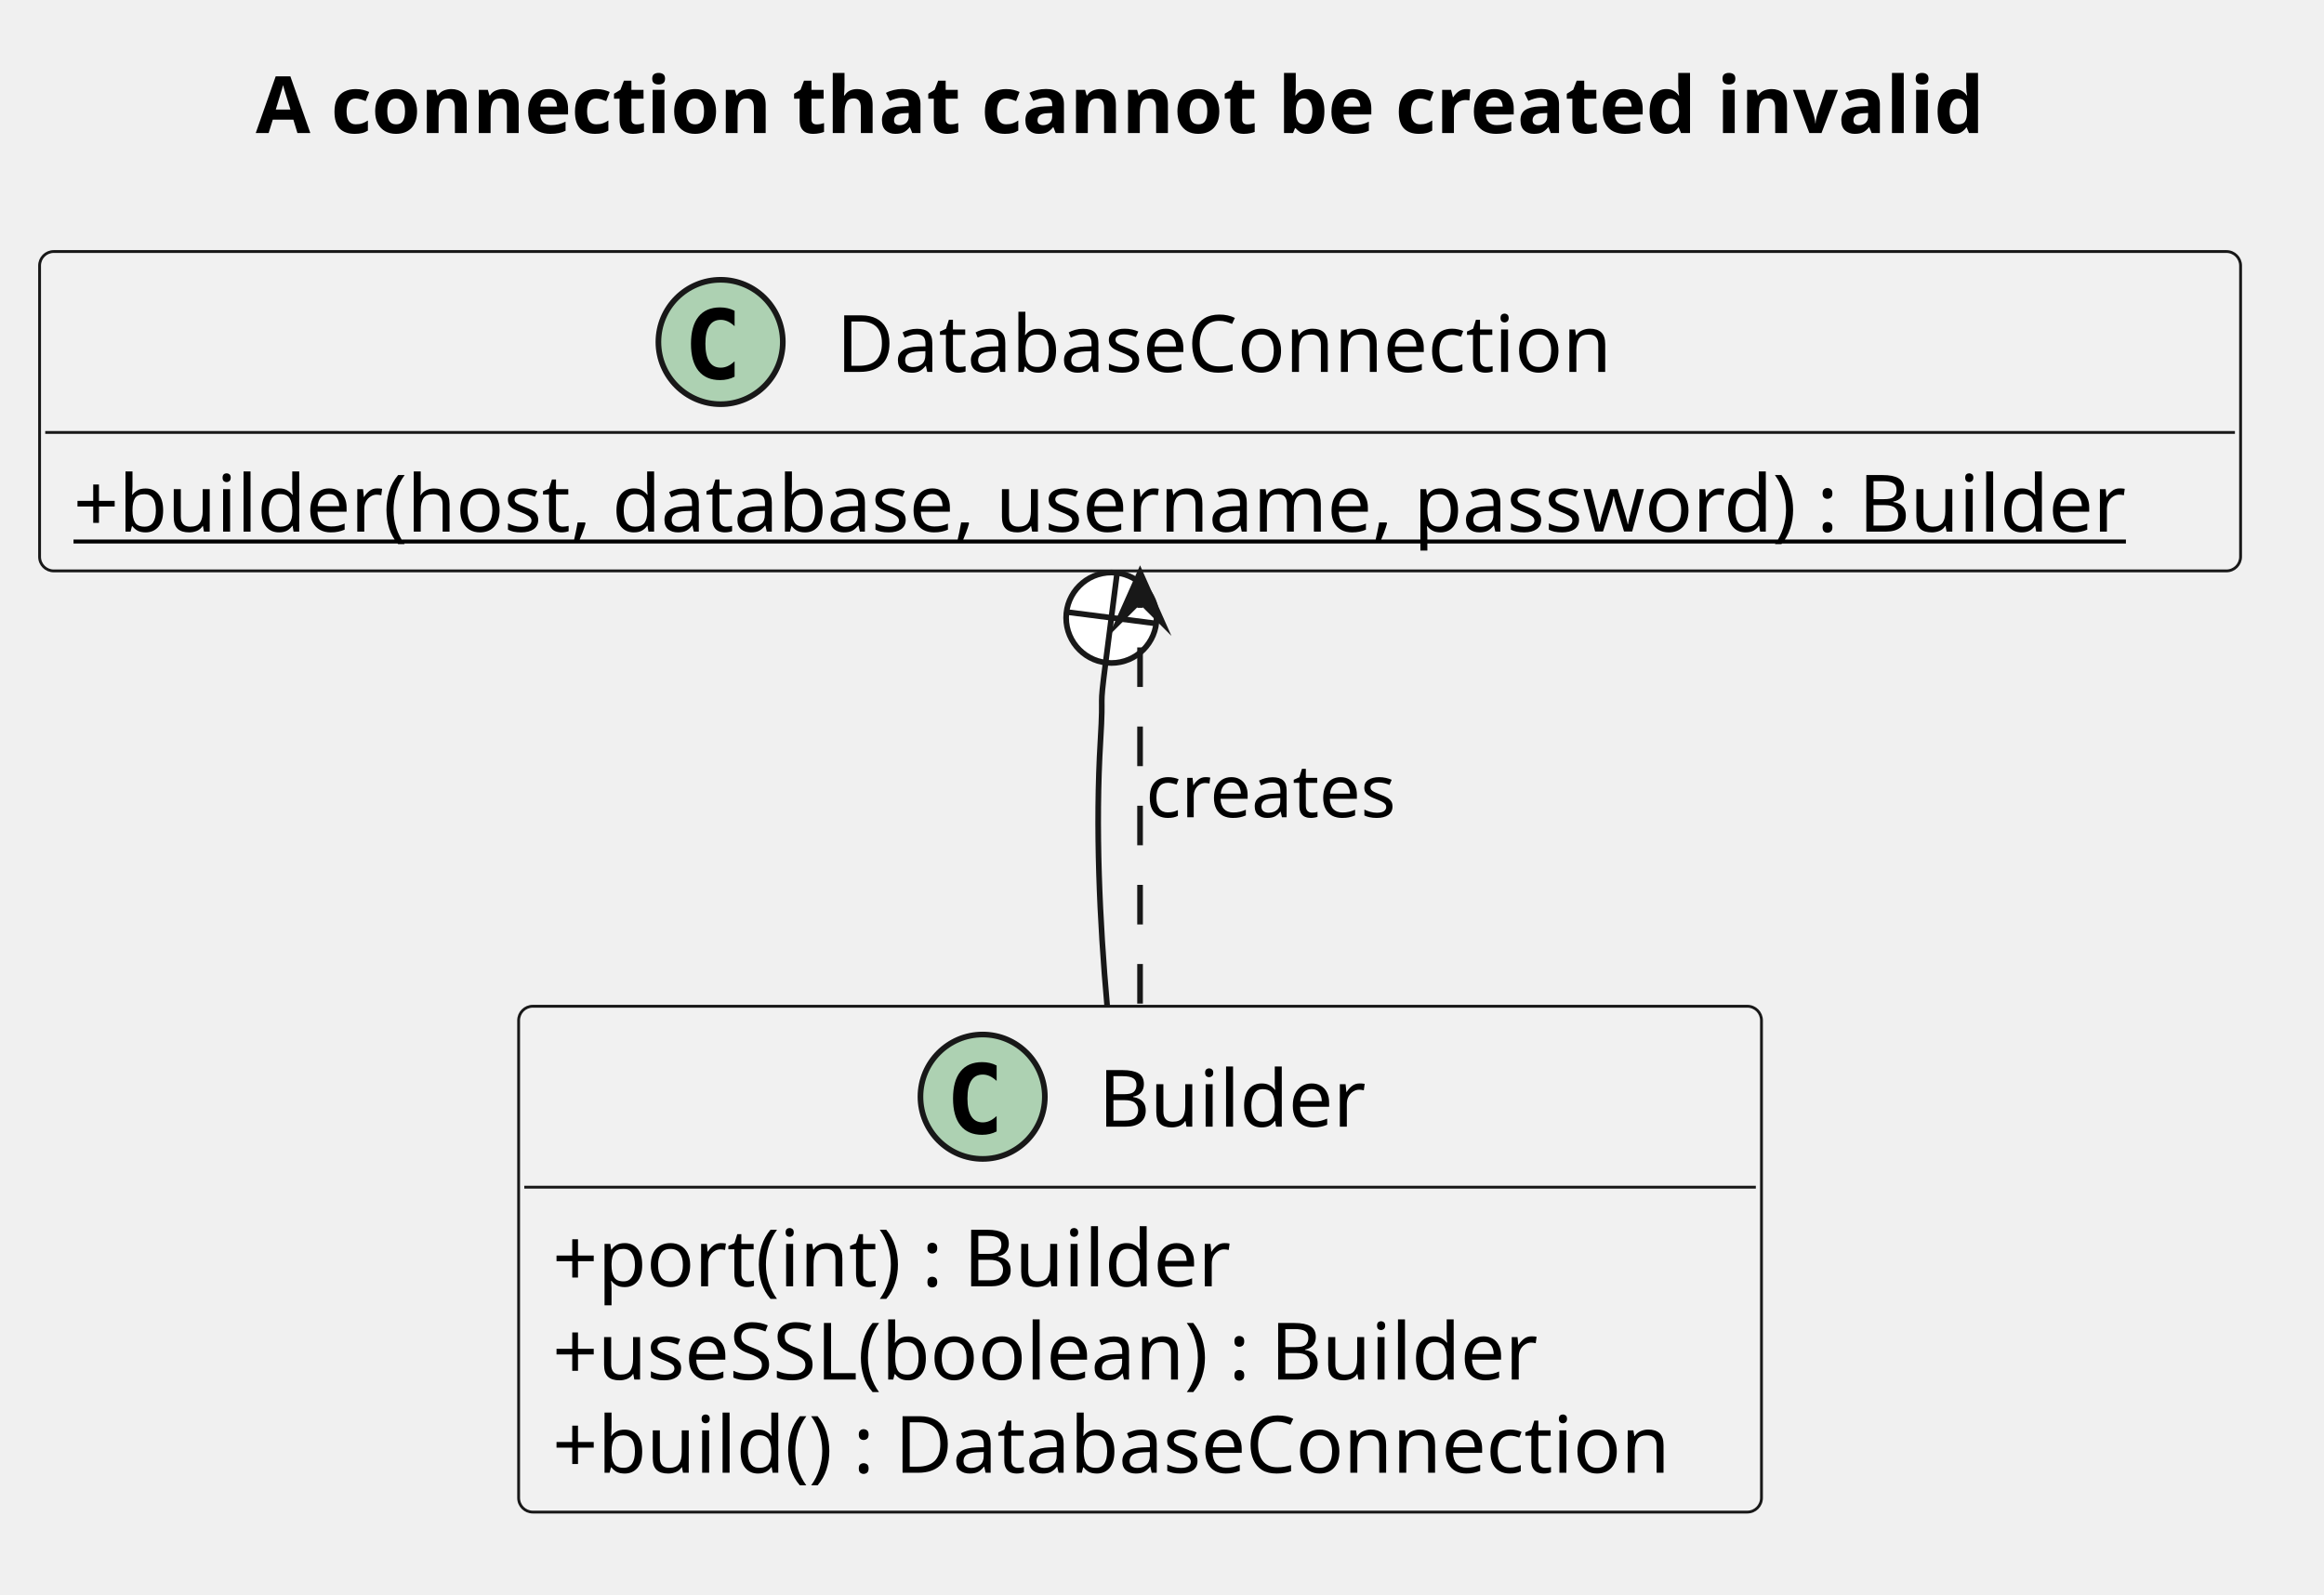
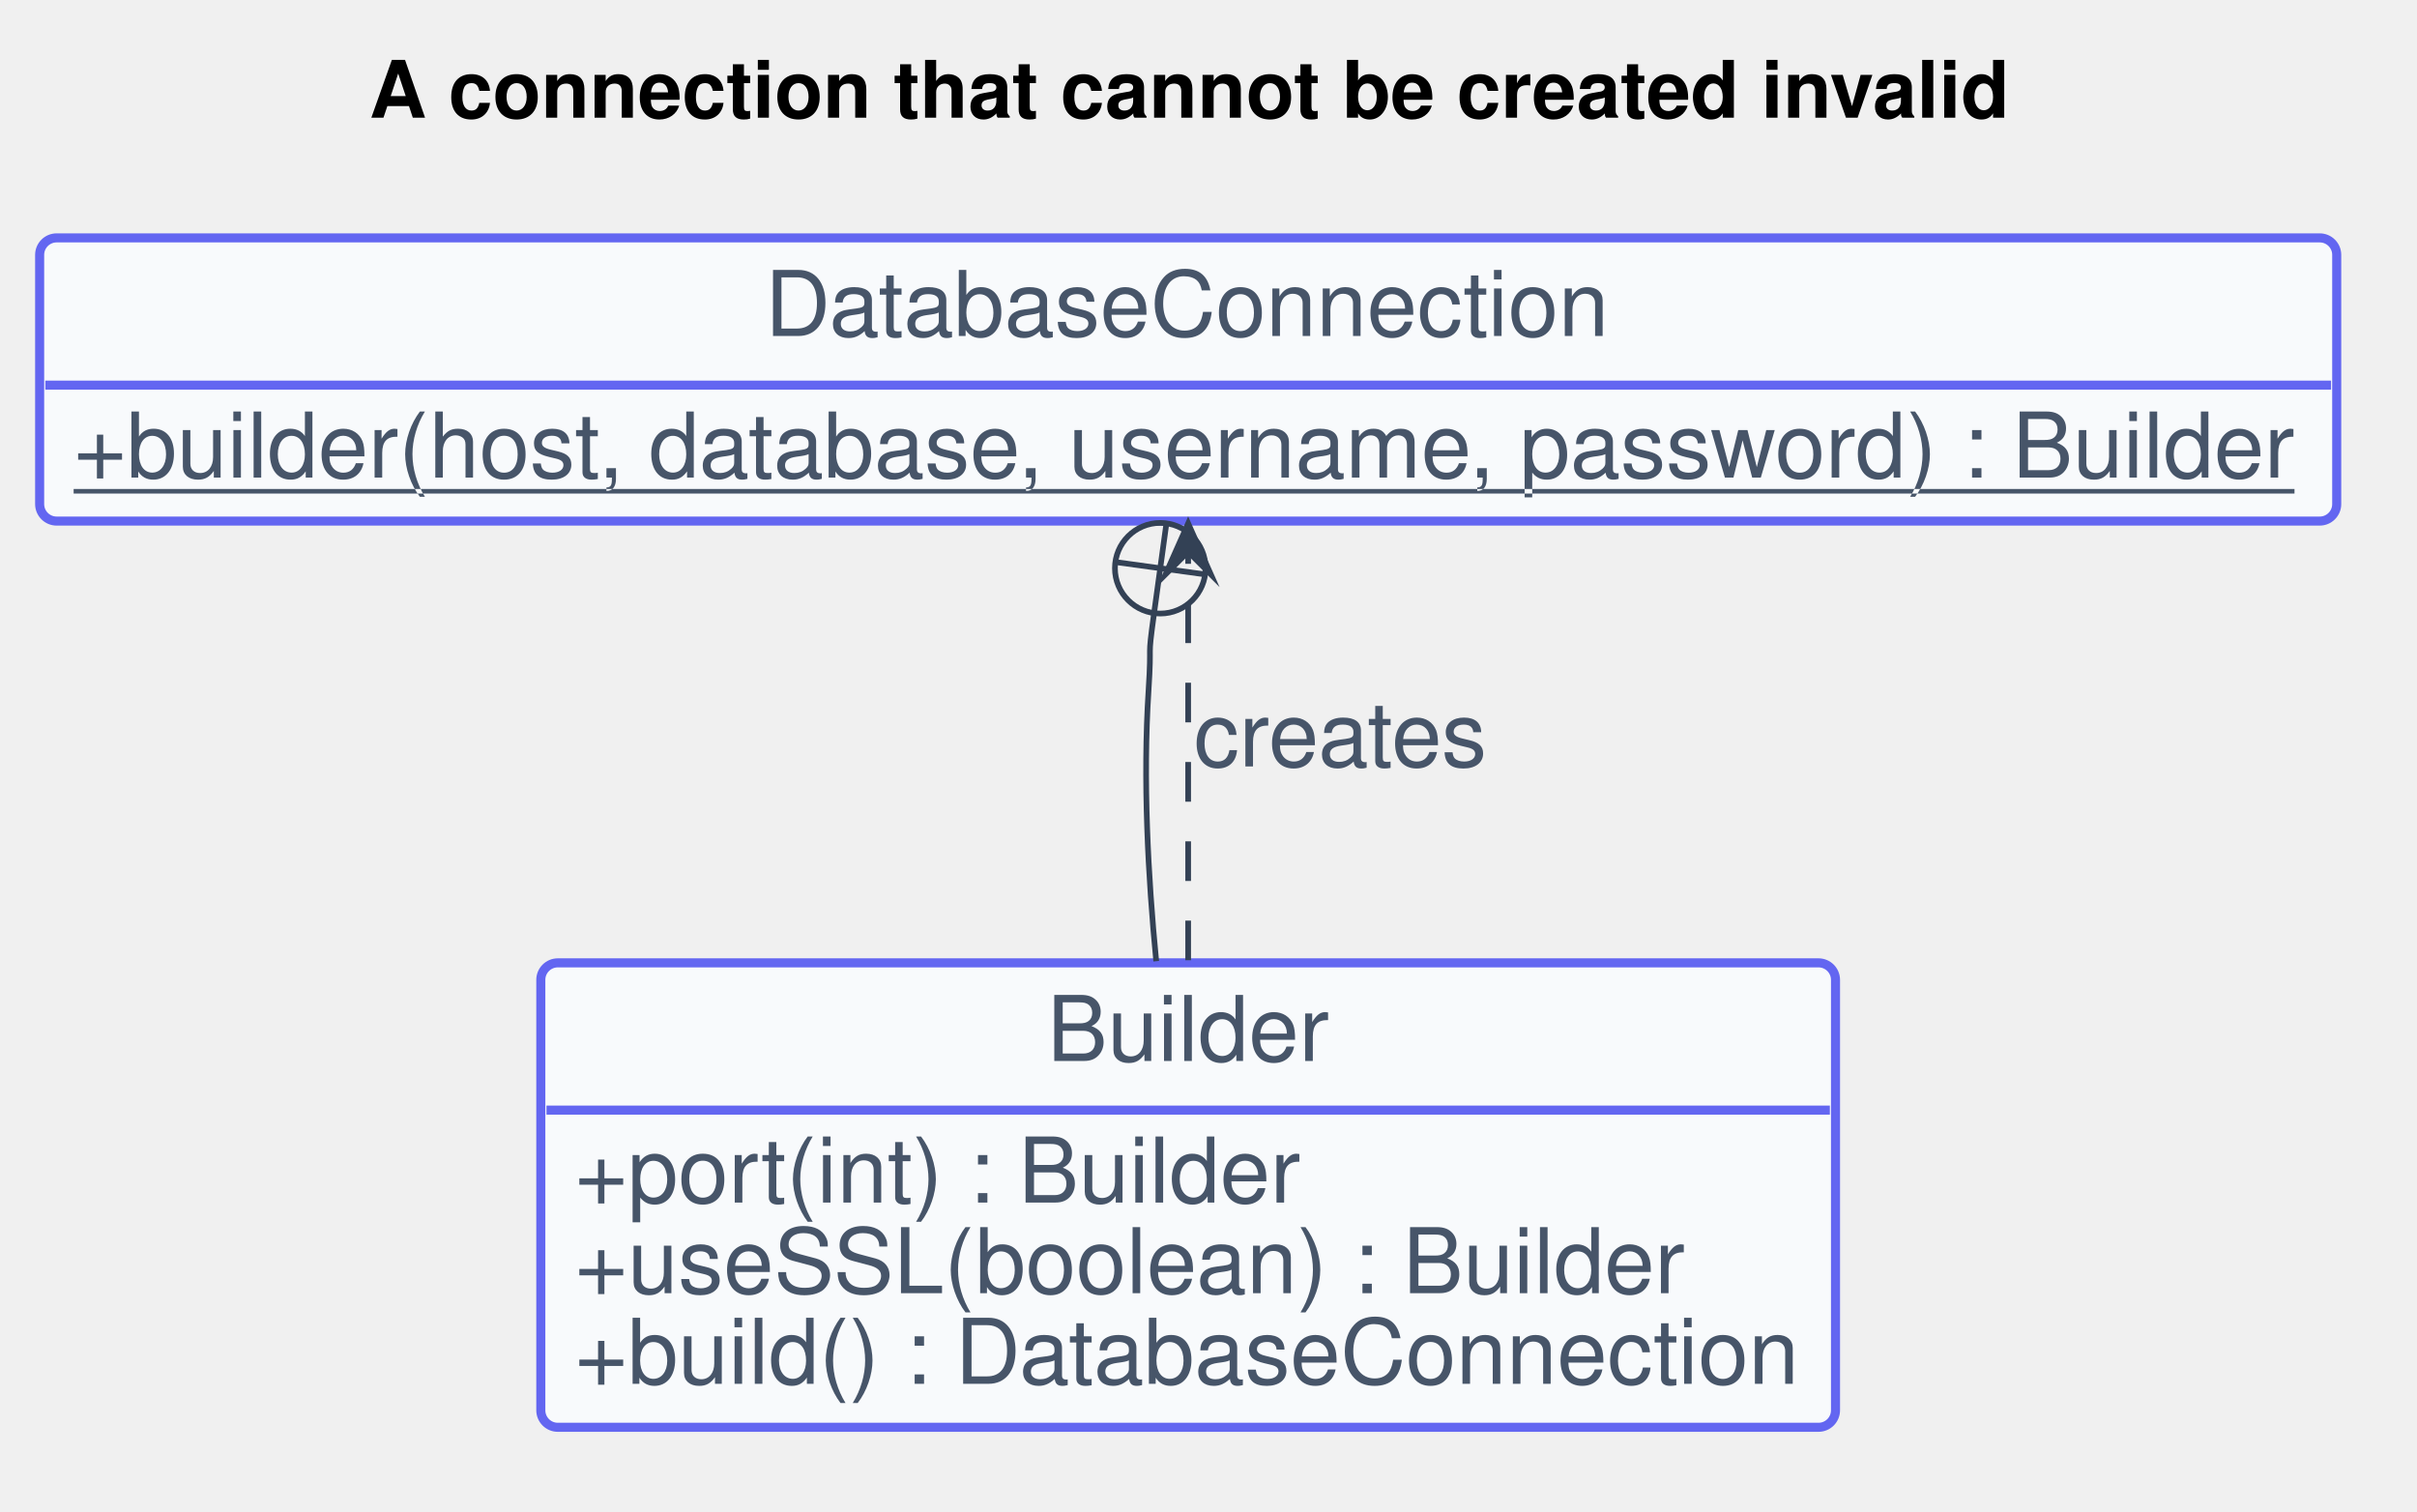
- <svg xmlns="http://www.w3.org/2000/svg" contentStyleType="text/css" data-diagram-type="CLASS" height="282px" preserveAspectRatio="none" style="width:411px;height:282px;background:#FFFFFF;" version="1.1" viewBox="0 0 411 282" width="411px" zoomAndPan="magnify">
+ <svg xmlns="http://www.w3.org/2000/svg" contentStyleType="text/css" data-diagram-type="CLASS" height="556.25px" preserveAspectRatio="none" style="width:889px;height:556px;" version="1.1" viewBox="0 0 889 556" width="889.583px" zoomAndPan="magnify">
  <defs />
  <g>
-     <g class="title" data-source-line="3">
-       <text fill="#000000" font-family="sans-serif" font-size="14" font-weight="700" lengthAdjust="spacing" textLength="313.797" x="45.226" y="23.535">A connection that cannot be created invalid</text>
+     <g class="title" data-source-line="65">
+       <text fill="#000000" font-family="Helvetica" font-size="29.167" font-weight="700" lengthAdjust="spacing" textLength="604.496" x="135.821" y="43.292">A connection that cannot be created invalid</text>
    </g>
-     <g class="entity" data-qualified-name="DatabaseConnection" data-source-line="4" id="ent0001">
-       <rect fill="#F1F1F1" height="56.488" rx="2.5" ry="2.5" style="stroke:#181818;stroke-width:0.5;" width="389.248" x="7" y="44.488" />
-       <ellipse cx="127.439" cy="60.488" fill="#ADD1B2" rx="11" ry="11" style="stroke:#181818;stroke-width:1;" />
-       <path d="M129.912,66.631 Q129.331,66.93 128.692,67.08 Q128.053,67.229 127.347,67.229 Q124.84,67.229 123.52,65.577 Q122.201,63.925 122.201,60.804 Q122.201,57.675 123.52,56.023 Q124.84,54.371 127.347,54.371 Q128.053,54.371 128.7,54.52 Q129.348,54.67 129.912,54.969 L129.912,57.691 Q129.281,57.11 128.688,56.841 Q128.094,56.571 127.463,56.571 Q126.119,56.571 125.434,57.638 Q124.749,58.704 124.749,60.804 Q124.749,62.896 125.434,63.963 Q126.119,65.029 127.463,65.029 Q128.094,65.029 128.688,64.76 Q129.281,64.49 129.912,63.909 Z " fill="#000000" />
-       <text fill="#000000" font-family="sans-serif" font-size="14" lengthAdjust="spacing" textLength="139.87" x="147.939" y="65.779">DatabaseConnection</text>
-       <line style="stroke:#181818;stroke-width:0.5;" x1="8" x2="395.248" y1="76.488" y2="76.488" />
-       <text fill="#000000" font-family="sans-serif" font-size="14" lengthAdjust="spacing" text-decoration="underline" textLength="377.248" x="13" y="94.023">+builder(host, database, username, password) : Builder</text>
+     <g class="entity" data-qualified-name="DatabaseConnection" data-source-line="66" id="ent0001">
+       <rect fill="#F8FAFC" height="104.167" rx="6.25" ry="6.25" style="stroke:#6366F1;stroke-width:3.333;" width="844.889" x="14.583" y="87.5" />
+       <text fill="#475569" font-family="Helvetica" font-size="33.333" lengthAdjust="spacing" textLength="311.328" x="281.364" y="123.584">DatabaseConnection</text>
+       <line style="stroke:#6366F1;stroke-width:3.333;" x1="16.667" x2="857.389" y1="141.667" y2="141.667" />
+       <text fill="#475569" font-family="Helvetica" font-size="33.333" lengthAdjust="spacing" text-decoration="underline" textLength="819.889" x="27.083" y="175.667">+builder(host, database, username, password) : Builder</text>
    </g>
-     <g class="entity" data-qualified-name="Builder" data-source-line="7" id="ent0002">
-       <rect fill="#F1F1F1" height="89.465" rx="2.5" ry="2.5" style="stroke:#181818;stroke-width:0.5;" width="219.799" x="91.72" y="177.978" />
-       <ellipse cx="173.782" cy="193.978" fill="#ADD1B2" rx="11" ry="11" style="stroke:#181818;stroke-width:1;" />
-       <path d="M176.255,200.121 Q175.674,200.42 175.035,200.57 Q174.396,200.719 173.69,200.719 Q171.183,200.719 169.864,199.067 Q168.544,197.415 168.544,194.294 Q168.544,191.165 169.864,189.513 Q171.183,187.861 173.69,187.861 Q174.396,187.861 175.043,188.011 Q175.691,188.16 176.255,188.459 L176.255,191.181 Q175.624,190.6 175.031,190.331 Q174.437,190.061 173.806,190.061 Q172.462,190.061 171.777,191.127 Q171.092,192.194 171.092,194.294 Q171.092,196.386 171.777,197.453 Q172.462,198.519 173.806,198.519 Q174.437,198.519 175.031,198.25 Q175.624,197.98 176.255,197.399 Z " fill="#000000" />
-       <text fill="#000000" font-family="sans-serif" font-size="14" lengthAdjust="spacing" textLength="47.175" x="194.282" y="199.269">Builder</text>
-       <line style="stroke:#181818;stroke-width:0.5;" x1="92.72" x2="310.519" y1="209.978" y2="209.978" />
-       <text fill="#000000" font-family="sans-serif" font-size="14" lengthAdjust="spacing" textLength="127.046" x="97.72" y="227.513">+port(int) : Builder</text>
-       <text fill="#000000" font-family="sans-serif" font-size="14" lengthAdjust="spacing" textLength="181.145" x="97.72" y="244.002">+useSSL(boolean) : Builder</text>
-       <text fill="#000000" font-family="sans-serif" font-size="14" lengthAdjust="spacing" textLength="207.799" x="97.72" y="260.49">+build() : DatabaseConnection</text>
+     <g class="entity" data-qualified-name="Builder" data-source-line="69" id="ent0002">
+       <rect fill="#F8FAFC" height="170.833" rx="6.25" ry="6.25" style="stroke:#6366F1;stroke-width:3.333;" width="476.204" x="198.917" y="354.167" />
+       <text fill="#475569" font-family="Helvetica" font-size="33.333" lengthAdjust="spacing" textLength="103.76" x="385.139" y="390.251">Builder</text>
+       <line style="stroke:#6366F1;stroke-width:3.333;" x1="201" x2="673.038" y1="408.333" y2="408.333" />
+       <text fill="#475569" font-family="Helvetica" font-size="33.333" lengthAdjust="spacing" textLength="265.853" x="211.417" y="442.334">+port(int) : Builder</text>
+       <text fill="#475569" font-family="Helvetica" font-size="33.333" lengthAdjust="spacing" textLength="408.594" x="211.417" y="475.667">+useSSL(boolean) : Builder</text>
+       <text fill="#475569" font-family="Helvetica" font-size="33.333" lengthAdjust="spacing" textLength="451.204" x="211.417" y="509.001">+build() : DatabaseConnection</text>
    </g>
-     <g class="link" data-entity-1="ent0001" data-entity-2="ent0002" data-link-type="nested" data-source-line="12" id="lnk3">
-       <path codeLine="12" d="M195.53,117.199 C194.33,126.579 195.21,121.278 194.62,130.978 C193.69,146.268 194.47,162.998 195.8,177.888" fill="none" id="DatabaseConnection-backto-Builder" style="stroke:#181818;stroke-width:1;" />
-       <ellipse cx="196.545" cy="109.264" fill="#FFFFFF" rx="8" ry="8" style="stroke:#181818;stroke-width:1;" />
-       <line style="stroke:#181818;stroke-width:1;" x1="195.53" x2="197.56" y1="117.199" y2="101.328" />
-       <line style="stroke:#181818;stroke-width:1;" x1="188.609" x2="204.48" y1="108.248" y2="110.279" />
+     <g class="link" data-entity-1="ent0001" data-entity-2="ent0002" data-link-type="nested" data-source-line="74" id="lnk3">
+       <path codeLine="74" d="M424.482,225.523 C421.836,244.773 423.75,233.917 422.438,254.167 C420.354,286.667 422.229,322.375 425.271,353.562" fill="none" id="DatabaseConnection-backto-Builder" style="stroke:#334155;stroke-width:2.083;" />
+       <ellipse cx="426.751" cy="209.011" fill="none" rx="16.667" ry="16.667" style="stroke:#334155;stroke-width:2.083;" />
+       <line style="stroke:#334155;stroke-width:2.083;" x1="424.482" x2="429.021" y1="225.523" y2="192.5" />
+       <line style="stroke:#334155;stroke-width:2.083;" x1="410.24" x2="443.263" y1="206.742" y2="211.281" />
    </g>
-     <g class="link" data-entity-1="ent0002" data-entity-2="ent0001" data-link-type="dependency" data-source-line="13" id="lnk4">
-       <path codeLine="13" d="M201.62,177.508 C201.62,152.738 201.62,127.608 201.62,106.218" fill="none" id="Builder-to-DatabaseConnection" style="stroke:#181818;stroke-width:1;stroke-dasharray:7,7;" />
-       <polygon fill="#181818" points="201.62,101.218,197.62,110.218,201.62,106.218,205.62,110.218,201.62,101.218" style="stroke:#181818;stroke-width:1;stroke-linejoin:miter;stroke-miterlimit:10;" />
-       <text fill="#000000" font-family="sans-serif" font-size="13" lengthAdjust="spacing" textLength="45.132" x="202.62" y="144.547">creates</text>
+     <g class="link" data-entity-1="ent0002" data-entity-2="ent0001" data-link-type="dependency" data-source-line="75" id="lnk4">
+       <path codeLine="75" d="M437.021,353.208 C437.021,301.354 437.021,247.042 437.021,202.938" fill="none" id="Builder-to-DatabaseConnection" style="stroke:#334155;stroke-width:2.083;stroke-dasharray:14.583,14.583;" />
+       <polygon fill="#334155" points="437.021,192.521,428.688,211.271,437.021,202.938,445.354,211.271,437.021,192.521" style="stroke:#334155;stroke-width:2.083;stroke-linejoin:miter;stroke-miterlimit:10;" />
+       <text fill="#475569" font-family="Helvetica" font-size="33.333" lengthAdjust="spacing" textLength="109.31" x="439.104" y="281.917">creates</text>
    </g>
  </g>
</svg>
